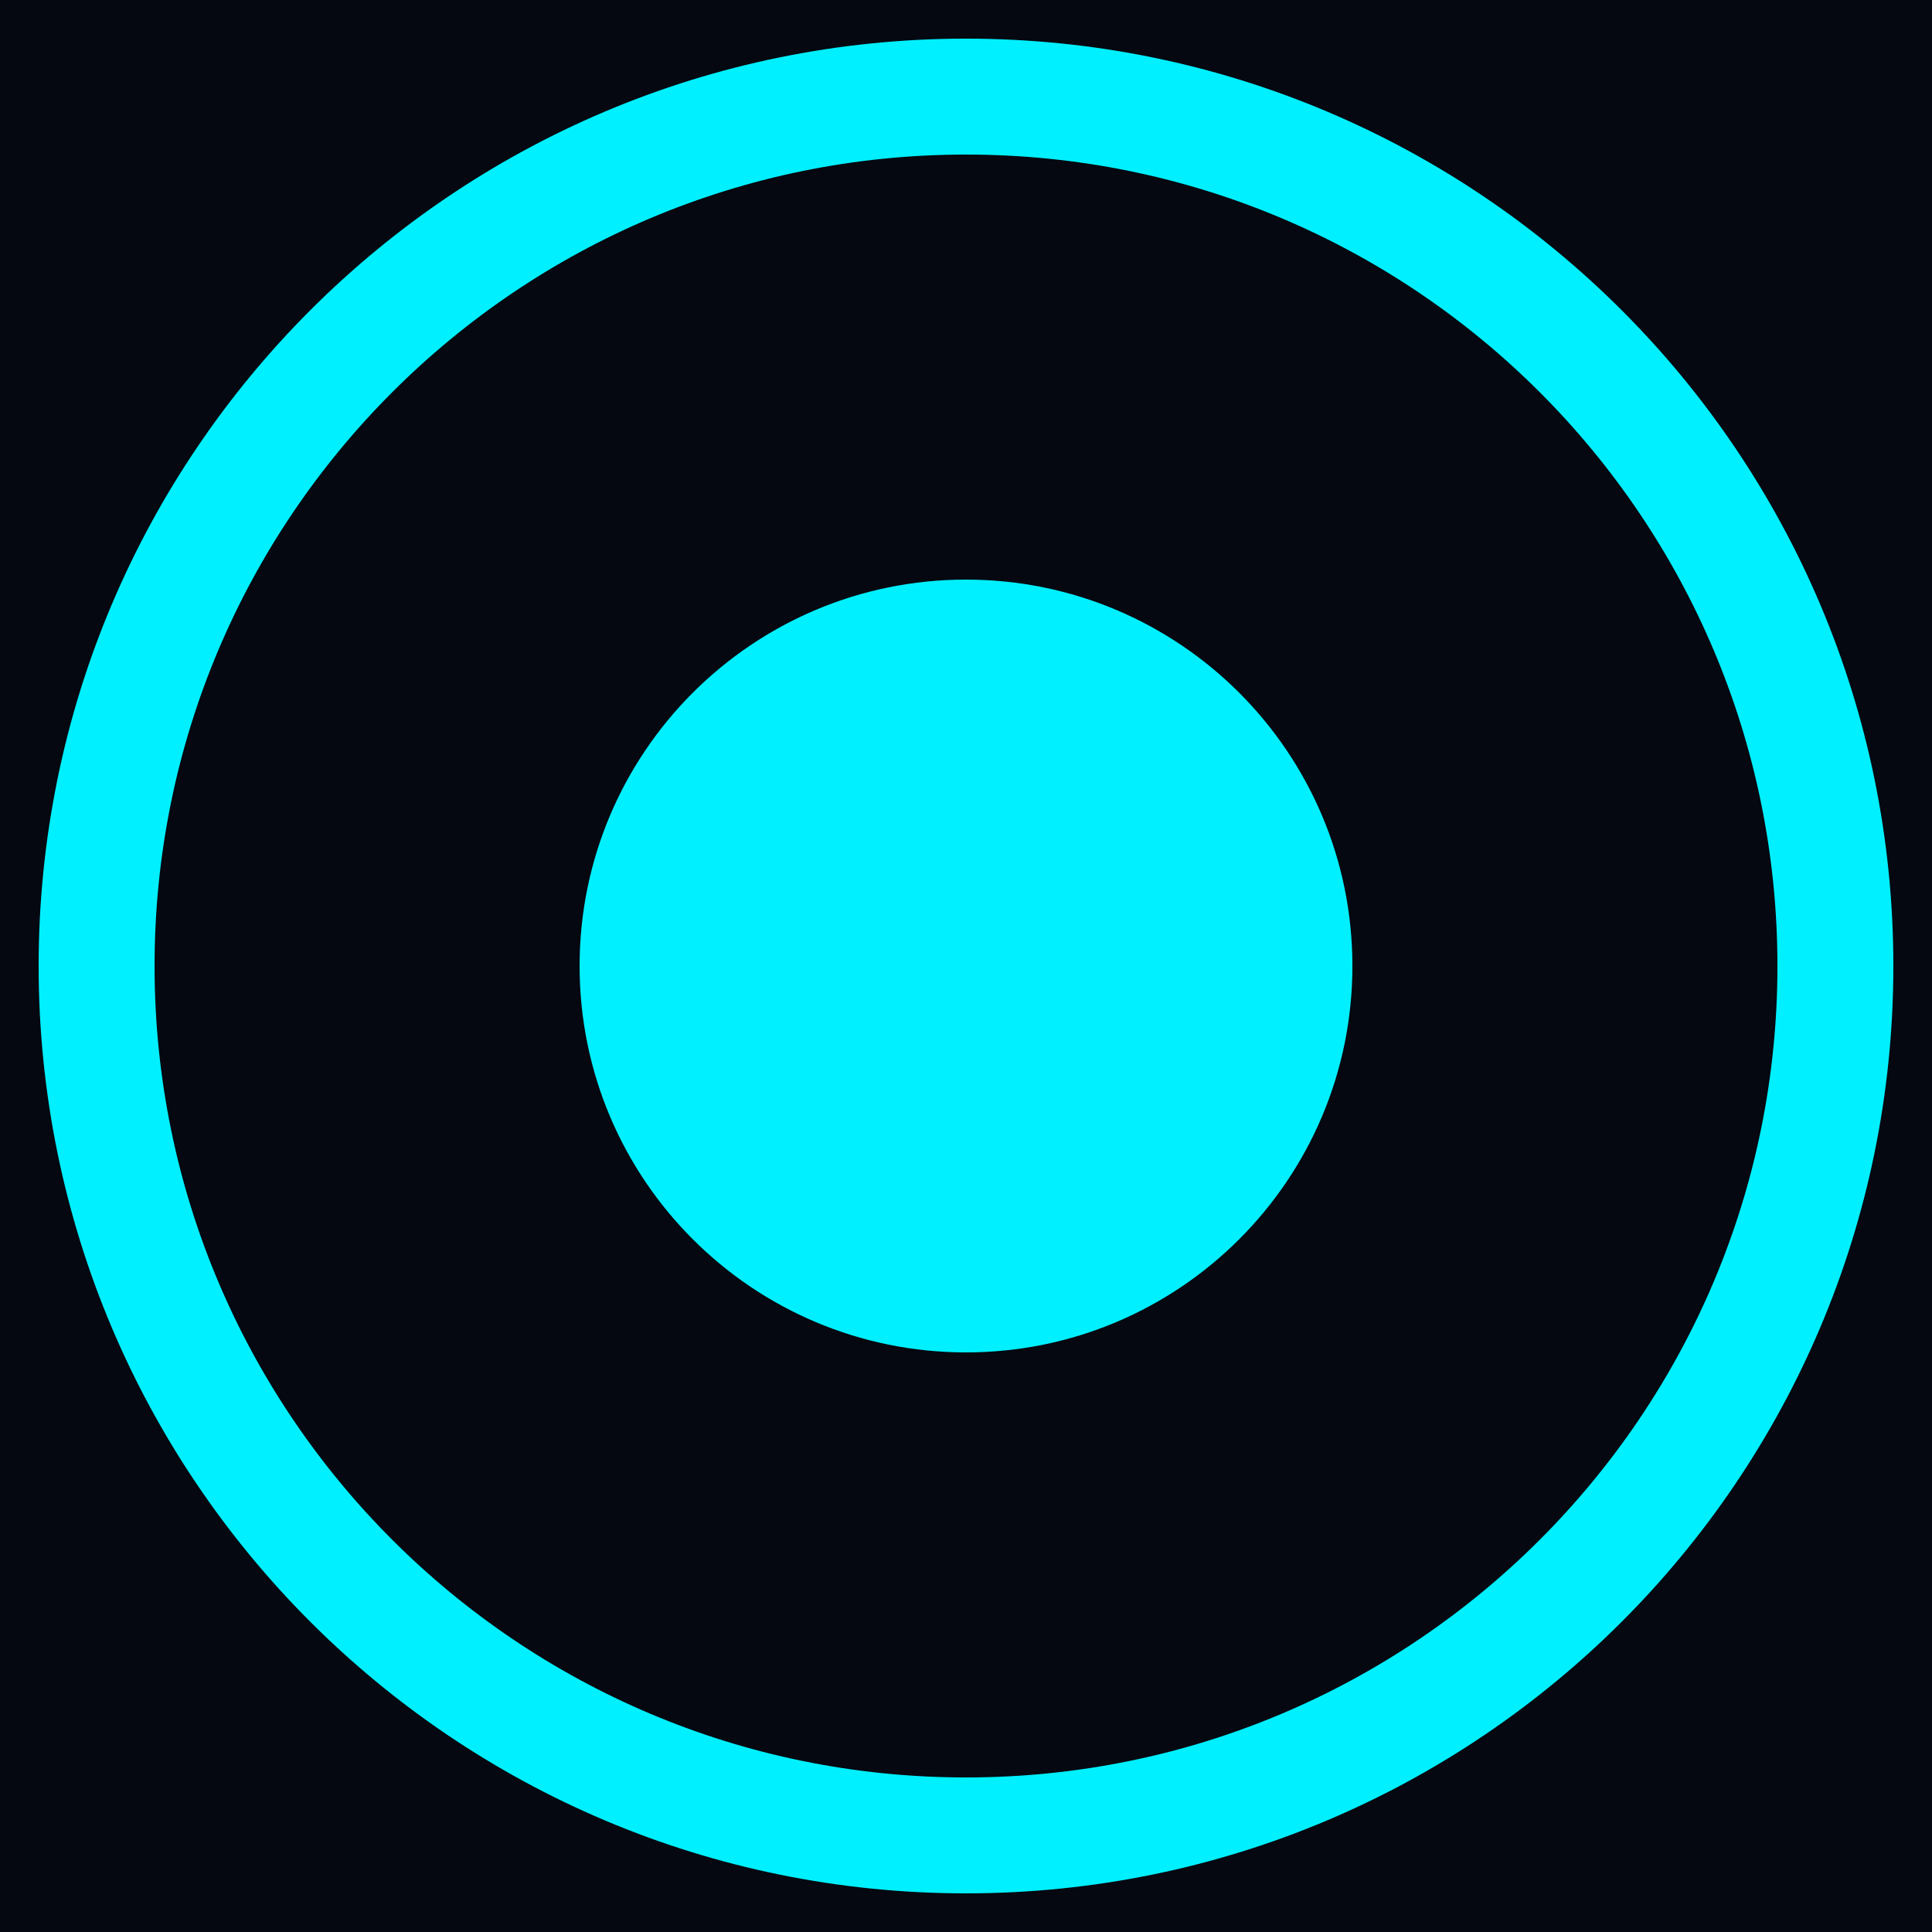
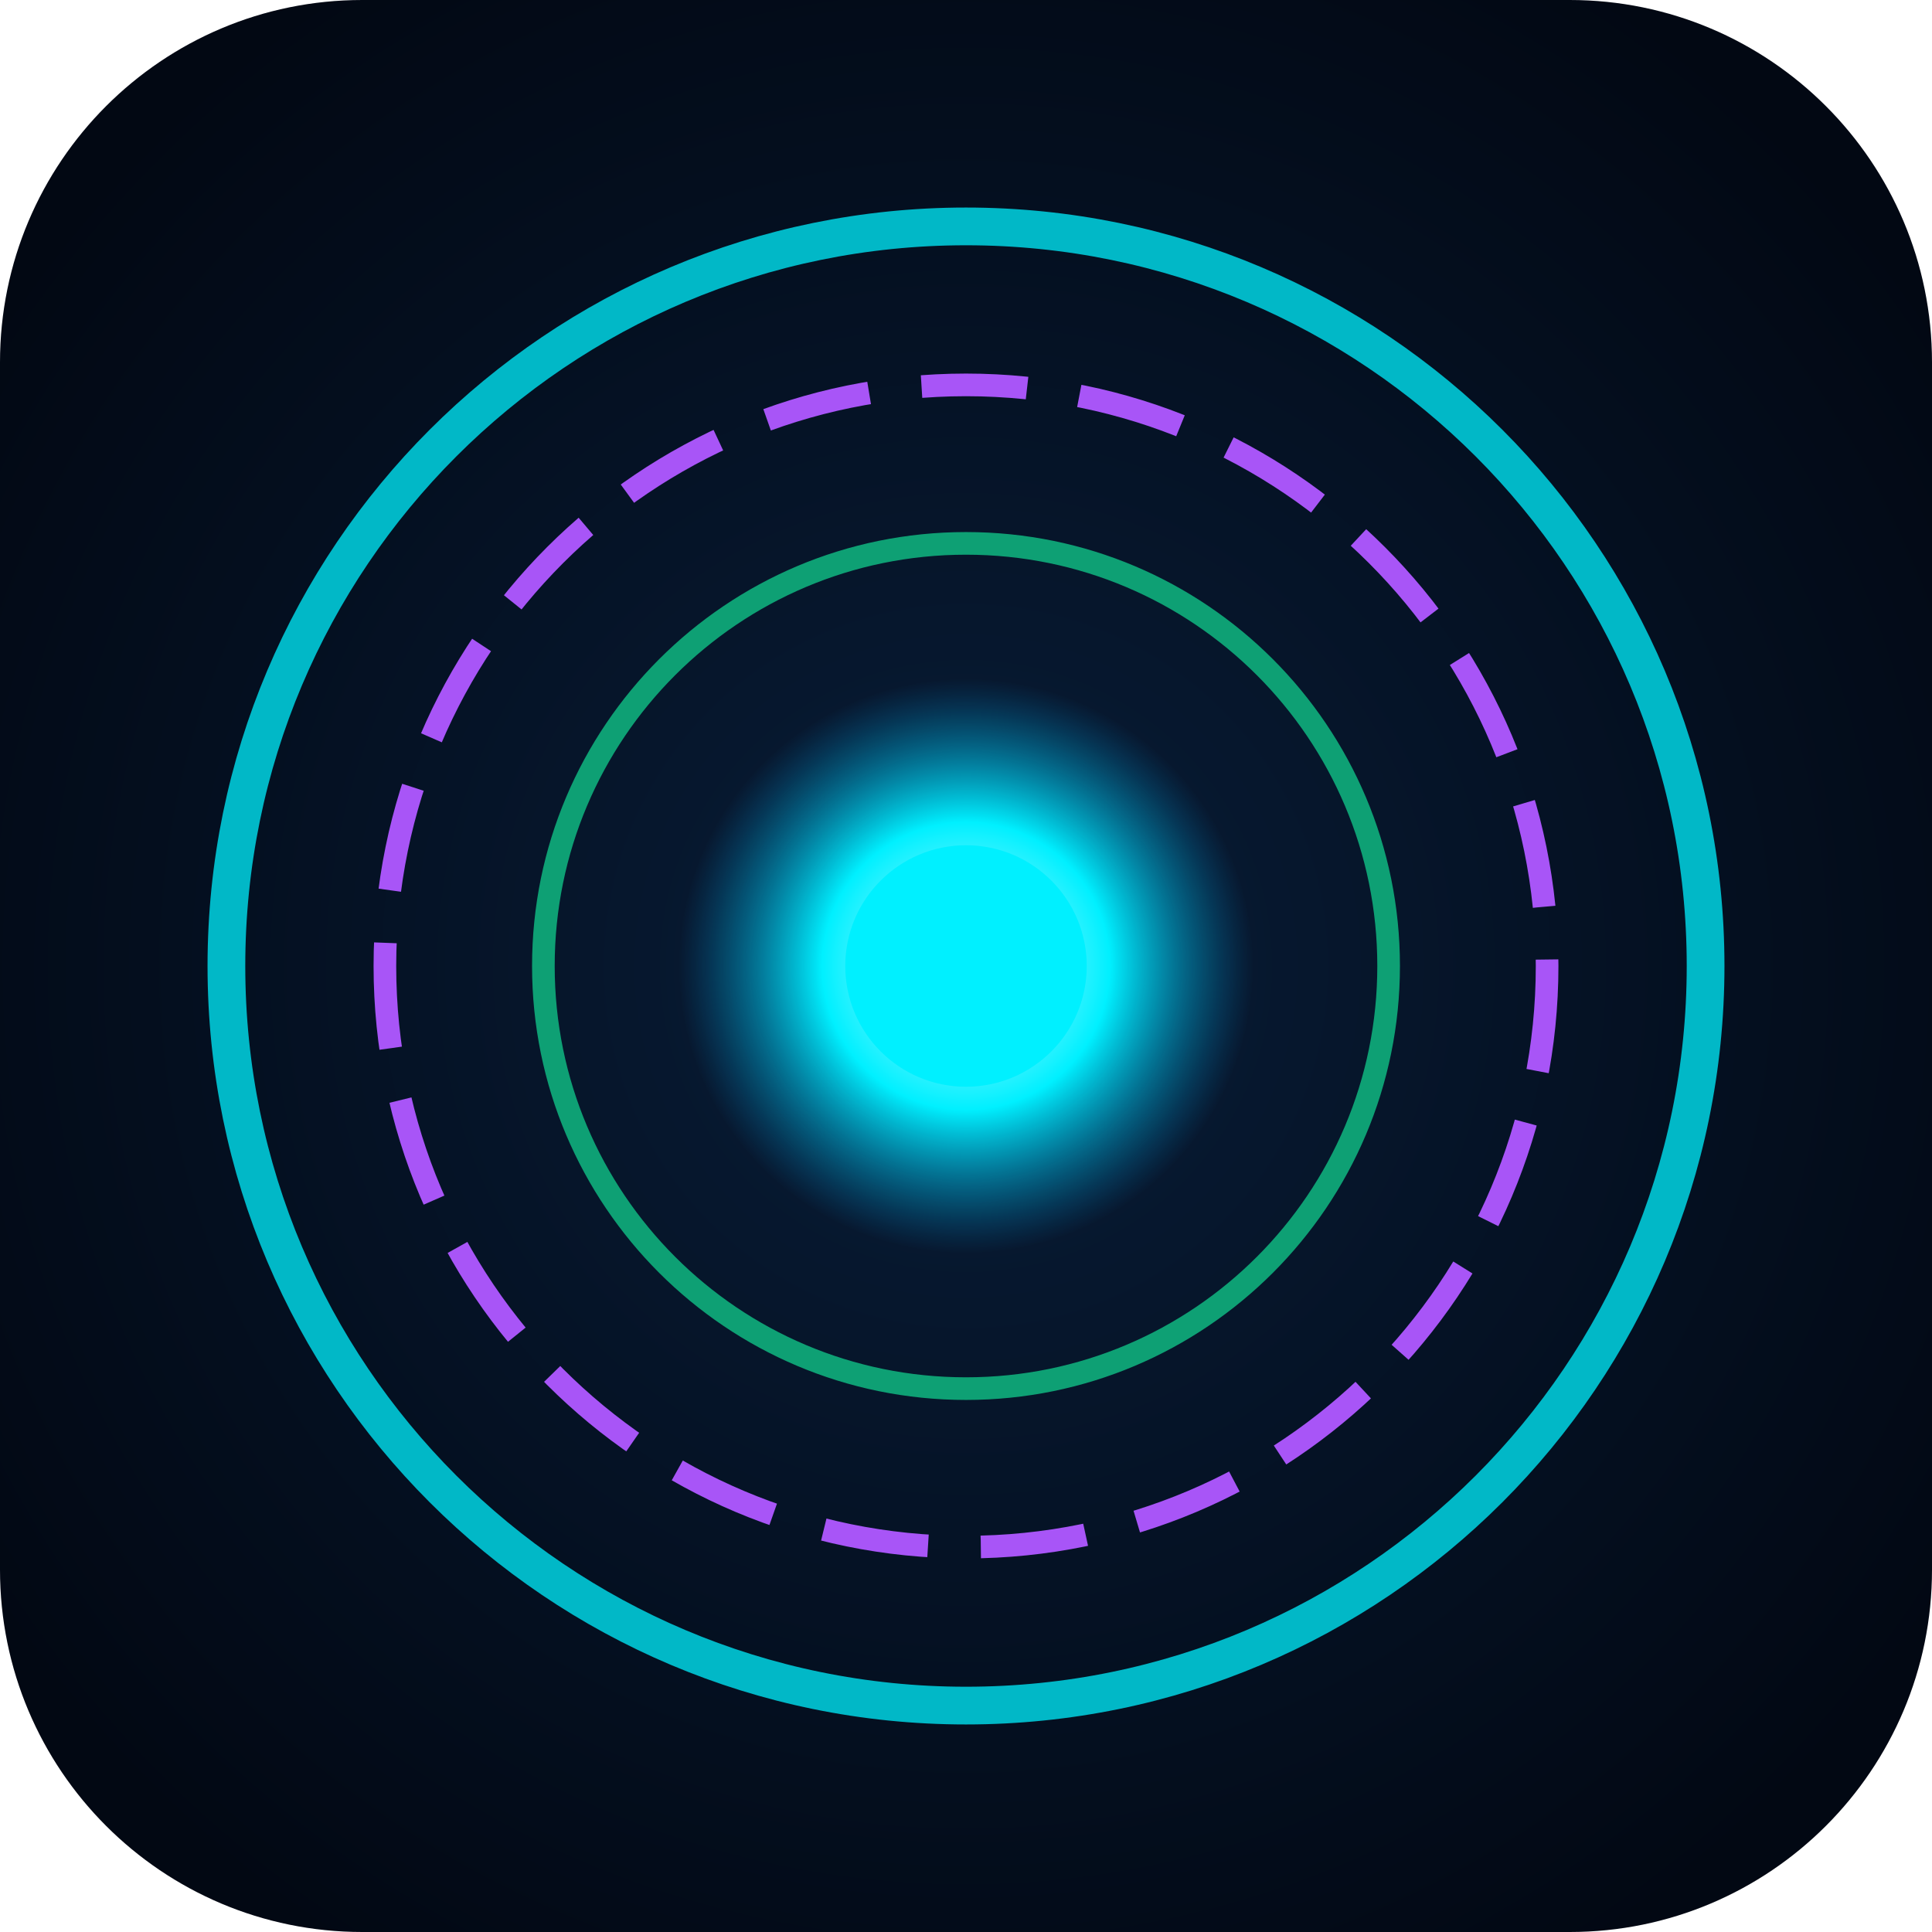
- <svg xmlns="http://www.w3.org/2000/svg" viewBox="0 0 100 100">
-   <rect width="100" height="100" fill="#050810" />
-   <circle cx="50" cy="50" r="45" fill="none" stroke="#00f0ff" stroke-width="6" />
-   <circle cx="50" cy="50" r="20" fill="#00f0ff" />
+ <svg xmlns="http://www.w3.org/2000/svg" viewBox="0 0 512 512">
+   <defs>
+     <radialGradient id="bg" cx="50%" cy="50%" r="60%">
+       <stop offset="0%" stop-color="#081d38" />
+       <stop offset="100%" stop-color="#020813" />
+     </radialGradient>
+     <radialGradient id="core" cx="50%" cy="50%" r="50%">
+       <stop offset="0%" stop-color="#e0f7ff" />
+       <stop offset="50%" stop-color="#00f0ff" />
+       <stop offset="100%" stop-color="#0284c7" stop-opacity="0" />
+     </radialGradient>
+   </defs>
+   <rect width="512" height="512" rx="96" fill="url(#bg)" />
+   <circle cx="256" cy="256" r="196" fill="none" stroke="#00f0ff" stroke-width="10" stroke-opacity="0.75" />
+   <circle cx="256" cy="256" r="154" fill="none" stroke="#a855f7" stroke-width="6" stroke-dasharray="28 14" />
+   <circle cx="256" cy="256" r="112" fill="none" stroke="#10b981" stroke-width="6" stroke-opacity="0.85" />
+   <circle cx="256" cy="256" r="76" fill="url(#core)" />
+   <circle cx="256" cy="256" r="32" fill="#00f0ff" />
</svg>
